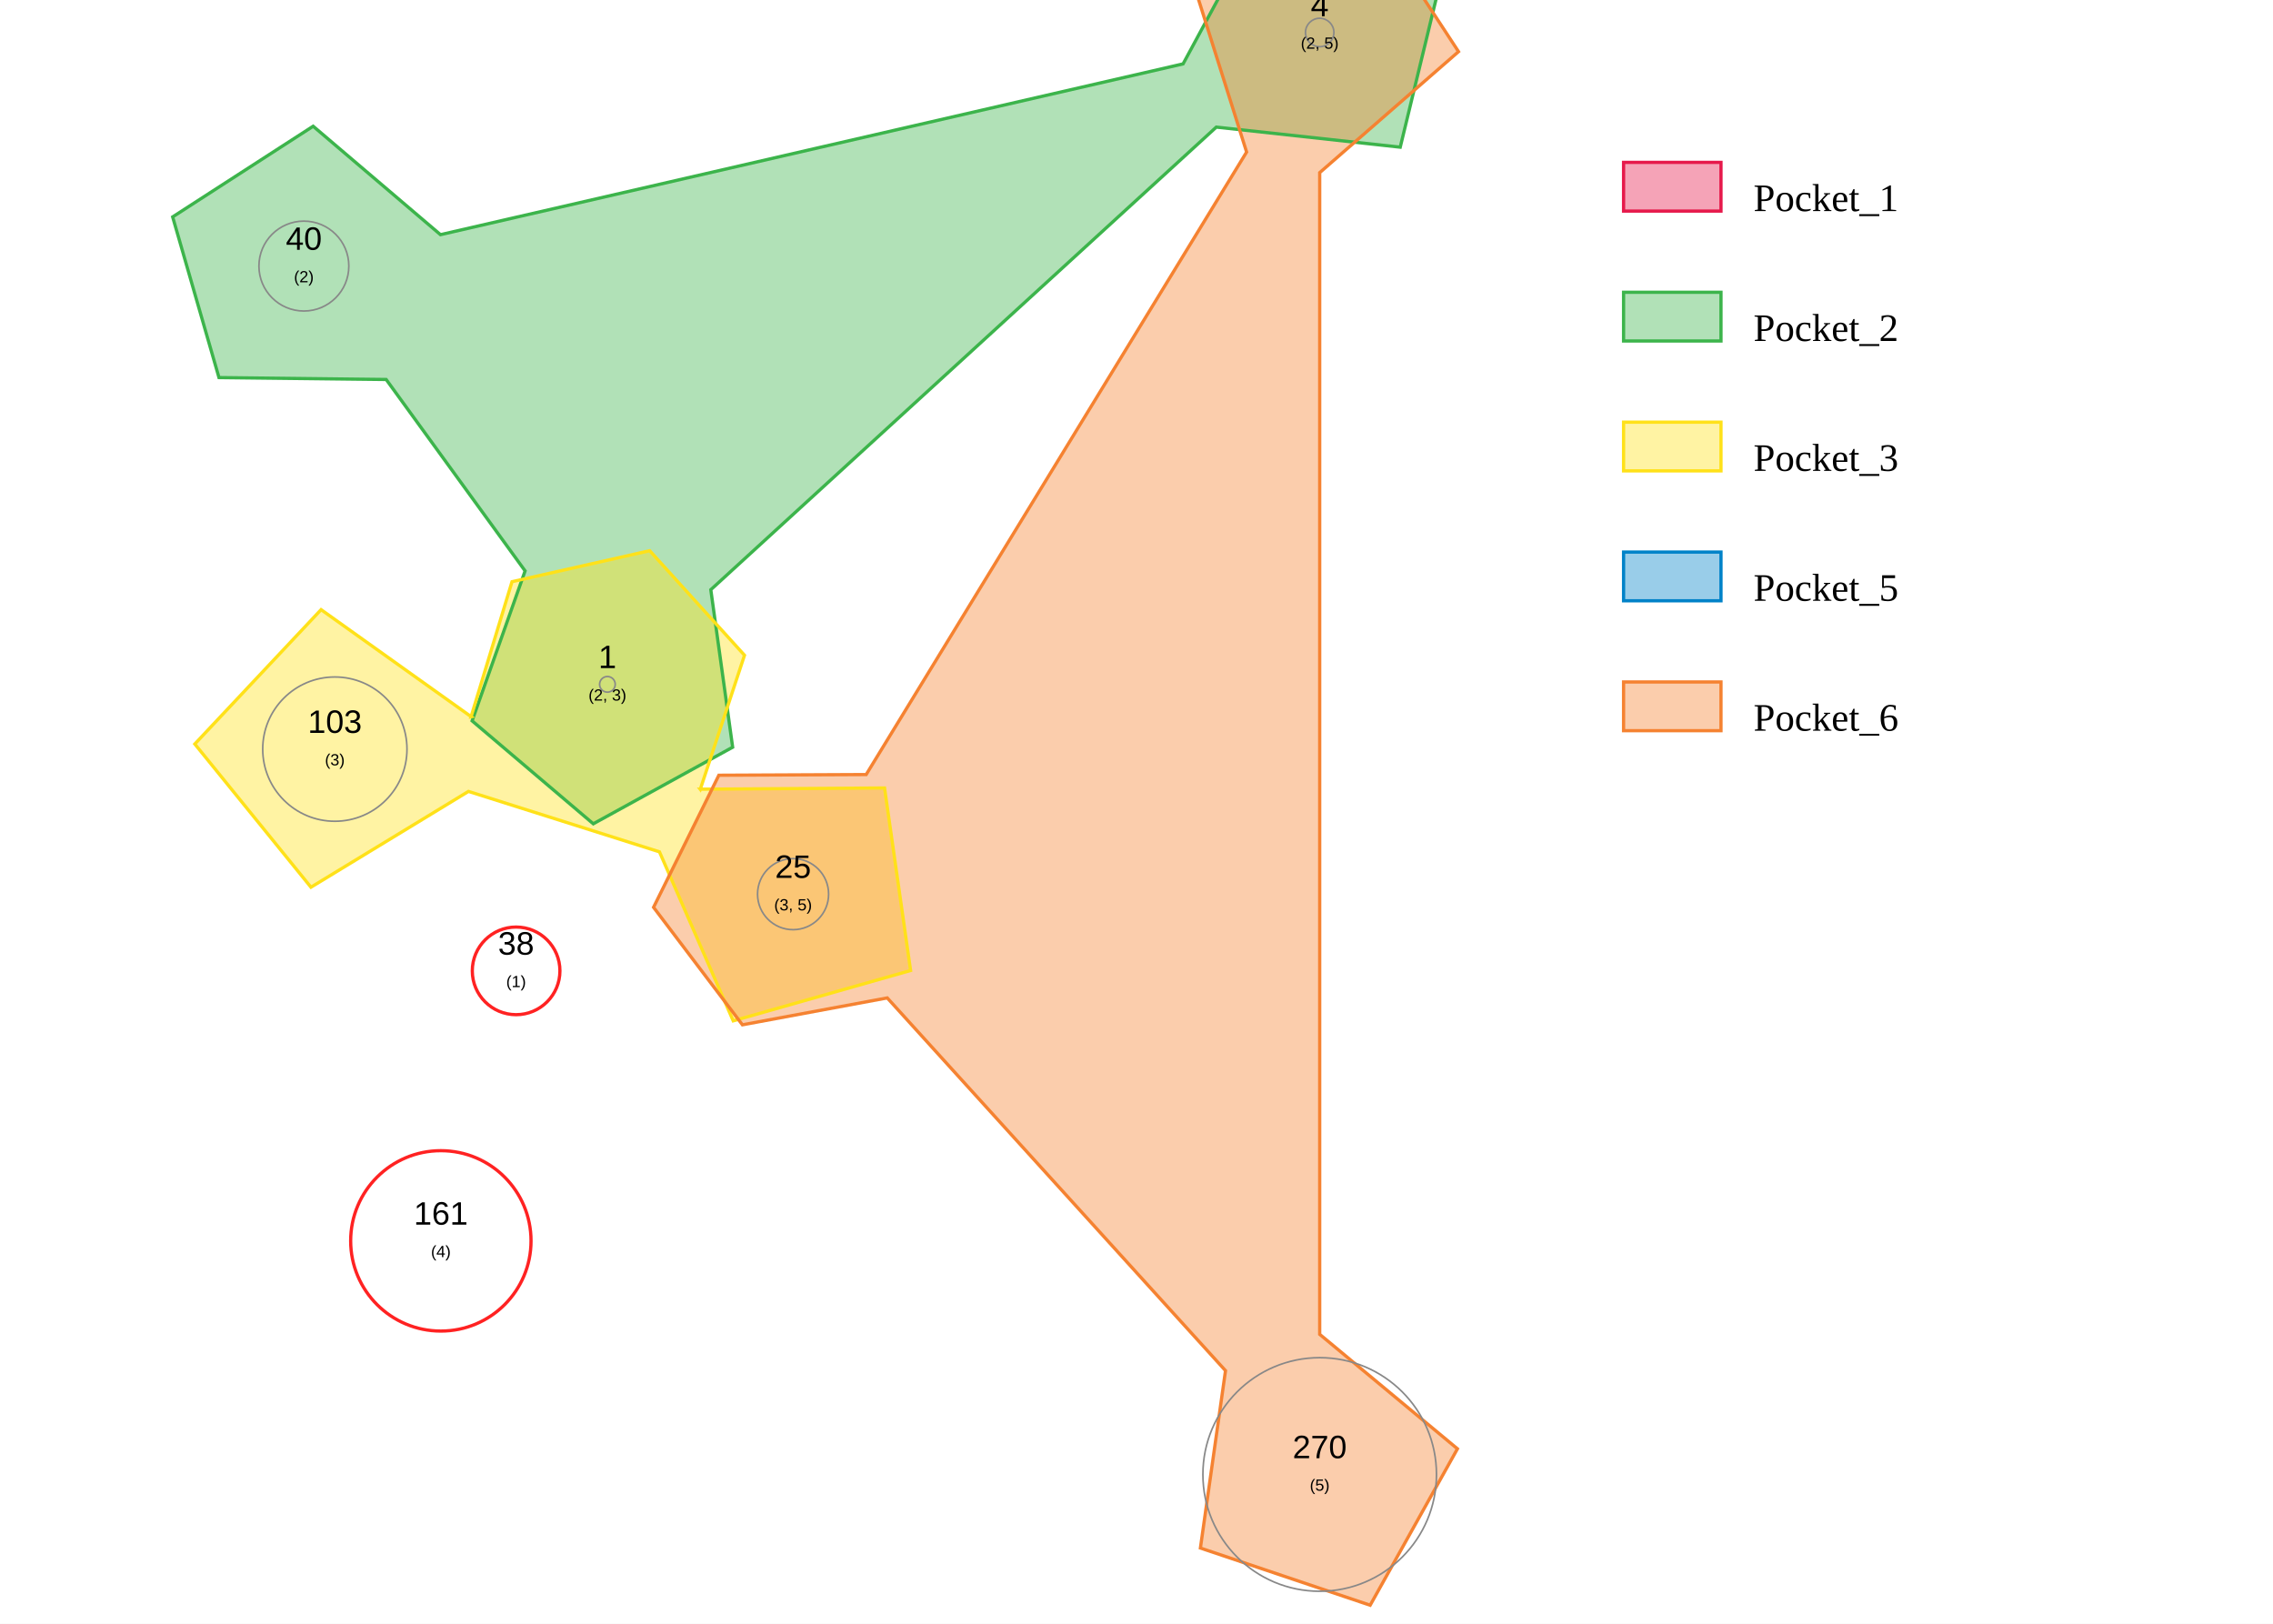
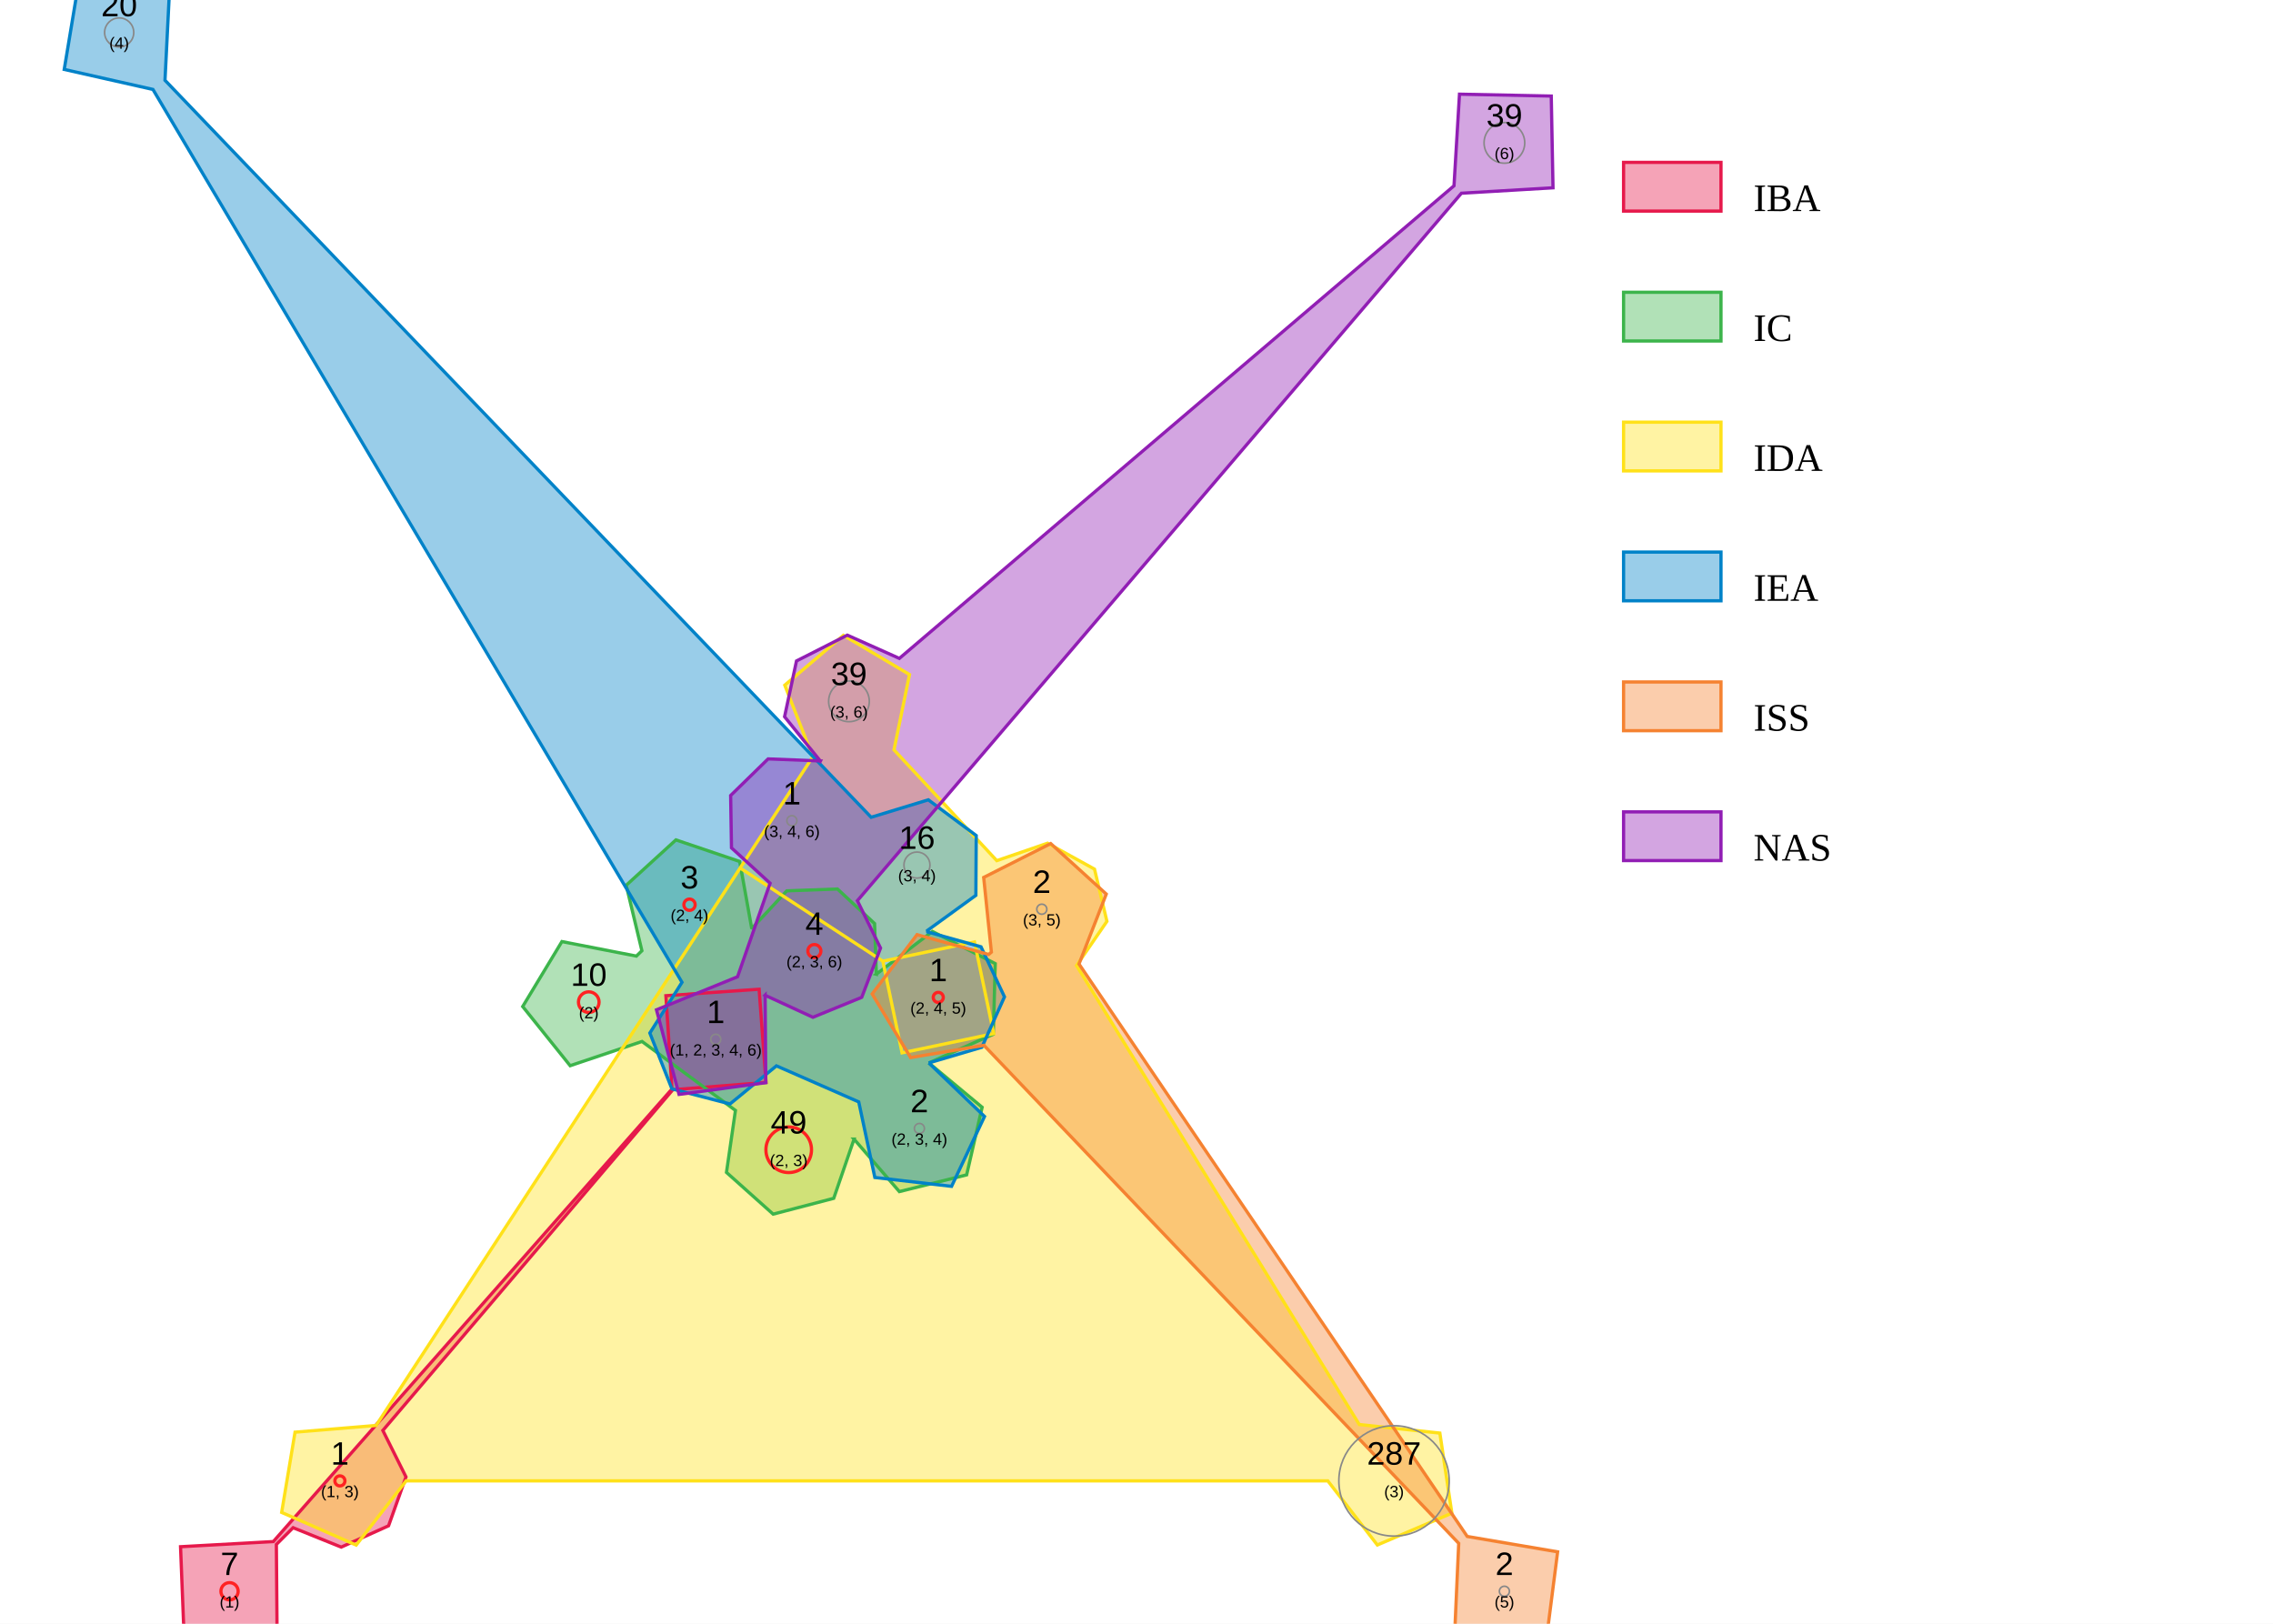
<svg xmlns="http://www.w3.org/2000/svg" xmlns:xlink="http://www.w3.org/1999/xlink" width="700" height="500">
  <defs>
    <style type="text/css">
  .borderLine {
	   stroke: none;
	   fill-opacity: 0.4;
  }
  .outLine {
	   stroke-width: 1;
	   fill: none;
  }
  .circle {
	   stroke: #888888;
	   stroke-width: 0.5;
	   fill: none;
    pointer-events: all;
  }
  .spcircle {
	   stroke: #FF2222;
	   stroke-width: 1;
	   fill: none;
    pointer-events: all;
  }
  .tLabel {
	   font-family: Arial;
    pointer-events: none;
	   font-size: 14px;
	   text-anchor: middle;
	   alignment-baseline: central;
  }
  .nLabel {
	   font-family: Arial;
    pointer-events: none;
	   font-size: 10px;
	   text-anchor: middle;
	   alignment-baseline: central;
  }
  .belong {
	   font-family: Arial;
    pointer-events: none;
	   font-size: 5px;
	   text-anchor: middle;
	   alignment-baseline: central;
  }
  .p0{
    stroke: none;
    fill: #e6194b;
  }
  .q0{
    fill: none;
    stroke: #e6194b;
  }
  .p1{
    stroke: none;
    fill: #3cb44b;
  }
  .q1{
    fill: none;
    stroke: #3cb44b;
  }
  .p2{
    stroke: none;
    fill: #ffe119;
  }
  .q2{
    fill: none;
    stroke: #ffe119;
  }
  .p3{
    stroke: none;
    fill: #0082c8;
  }
  .q3{
    fill: none;
    stroke: #0082c8;
  }
  .p4{
    stroke: none;
    fill: #f58231;
  }
  .q4{
    fill: none;
    stroke: #f58231;
  }
+   .p5{
+     stroke: none;
+     fill: #911eb4;
+   }
+   .q5{
+     fill: none;
+     stroke: #911eb4;
+   }

</style>
    <symbol id="bl0">
-       <path d="M 158.94 298.96 Z" />
+       <path d="M 84.17 474.70 L 55.60 476.28 L 56.73 504.87 L 85.34 504.19 L 85.11 475.58 L 90.26 470.43 L 105.09 476.40 L 119.66 469.84 L 125.03 454.79 L 117.90 440.48 L 207.21 335.56 L 235.90 333.31 L 233.78 304.61 L 205.07 306.61 L 206.95 335.33 Z" />
    </symbol>
    <symbol id="bl1">
-       <path d="M 135.65 72.26 L 96.44 38.87 L 53.17 66.79 L 67.44 116.27 L 118.93 116.86 L 161.71 175.80 L 145.39 221.97 L 182.71 253.67 L 225.63 230.09 L 218.90 181.59 L 374.58 39.14 L 431.22 45.32 L 444.63 -10.07 L 391.42 -30.47 L 364.35 19.67 Z" />
+       <path d="M 195.98 294.41 L 173.05 289.94 L 160.97 309.94 L 175.59 328.16 L 197.72 320.70 L 226.49 341.93 L 223.73 361.02 L 238.10 373.87 L 256.76 369.00 L 263.02 350.77 L 263.01 350.77 L 276.97 366.93 L 297.69 361.78 L 302.46 340.96 L 286.05 327.31 L 286.04 327.31 L 305.90 318.46 L 306.50 296.73 L 287.15 286.82 L 269.85 299.99 L 269.89 300.00 L 269.34 284.39 L 257.91 273.75 L 242.30 274.32 L 231.67 285.76 L 231.46 285.68 L 227.80 265.28 L 208.16 258.63 L 192.85 272.60 L 197.68 292.76 Z" />
    </symbol>
    <symbol id="bl2">
-       <path d="M 145.11 220.70 L 98.88 187.73 L 59.99 229.10 L 95.76 273.20 L 144.27 243.70 L 203.09 262.31 L 225.80 314.35 L 280.43 298.85 L 272.41 242.64 L 215.63 243.01 L 215.66 243.05 L 229.28 201.77 L 200.08 169.58 L 157.68 179.12 L 145.07 220.71 Z" />
+       <path d="M 115.83 438.94 L 90.86 441.01 L 86.74 465.72 L 109.69 475.78 L 125.07 456.01 L 408.92 456.01 L 424.17 475.75 L 447.12 465.95 L 443.42 441.29 L 418.61 438.65 L 331.54 297.33 L 340.89 283.71 L 337.07 267.63 L 322.60 259.65 L 306.97 265.02 L 275.32 230.91 L 280.10 207.72 L 259.73 195.64 L 241.68 210.98 L 250.30 233.04 L 227.94 267.28 L 271.88 295.98 L 300.10 290.05 L 306.03 318.28 L 277.80 324.20 L 271.88 295.98 L 227.94 267.28 Z" />
    </symbol>
    <symbol id="bl3">
-       <path d="M 135.77 382.10 Z" />
+       <path d="M 50.81 24.72 L 52.21 -3.24 L 24.37 -6.24 L 19.78 21.38 L 47.10 27.54 L 210.03 302.48 L 200.13 318.10 L 206.92 335.30 L 224.82 339.94 L 239.11 328.21 L 264.46 339.31 L 269.42 362.58 L 293.05 365.31 L 303.19 343.80 L 286.05 327.31 L 286.04 327.31 L 302.37 322.49 L 309.34 306.96 L 302.11 291.55 L 285.71 286.99 L 285.63 286.51 L 300.53 275.70 L 300.64 257.29 L 285.89 246.29 L 268.28 251.66 Z" />
    </symbol>
    <symbol id="bl4">
-       <path d="M 266.75 238.51 L 221.38 238.72 L 201.27 279.39 L 228.64 315.57 L 273.24 307.29 L 377.41 422.07 L 369.68 476.69 L 421.96 494.30 L 448.84 446.13 L 406.42 410.88 L 406.42 53.16 L 449.17 15.90 L 418.11 -31.55 L 366.86 -7.26 L 383.91 46.82 Z" />
+       <path d="M 304.48 293.91 L 282.41 287.81 L 268.59 306.07 L 280.44 325.66 L 303.02 321.89 L 449.23 475.24 L 447.97 503.45 L 476.10 505.87 L 479.69 477.86 L 451.85 473.12 L 332.29 296.85 L 340.69 275.31 L 323.58 259.76 L 302.94 270.19 L 305.31 293.19 Z" />
+     </symbol>
+     <symbol id="bl5">
+       <path d="M 227.14 300.77 L 202.17 310.95 L 209.12 337.00 L 235.84 333.39 L 235.63 306.43 L 235.60 306.46 L 250.35 313.25 L 265.38 307.11 L 271.17 291.94 L 264.04 277.35 L 450.06 59.50 L 478.27 57.83 L 477.73 29.58 L 449.47 29.00 L 447.78 57.21 L 276.97 202.74 L 260.94 195.58 L 245.29 203.53 L 241.62 220.70 L 252.65 234.36 L 252.67 234.32 L 236.55 233.69 L 225.01 244.96 L 225.27 261.08 L 237.16 271.98 Z" />
    </symbol>
  </defs>
  <rect width="700" height="500" style="fill:#fff;stroke-width:0" />
  <use class="p0 borderLine" xlink:href="#bl0" />
  <use class="p1 borderLine" xlink:href="#bl1" />
  <use class="p2 borderLine" xlink:href="#bl2" />
  <use class="p3 borderLine" xlink:href="#bl3" />
  <use class="p4 borderLine" xlink:href="#bl4" />
+   <use class="p5 borderLine" xlink:href="#bl5" />
  <use class="q0 outLine" xlink:href="#bl0" />
  <use class="q1 outLine" xlink:href="#bl1" />
  <use class="q2 outLine" xlink:href="#bl2" />
  <use class="q3 outLine" xlink:href="#bl3" />
  <use class="q4 outLine" xlink:href="#bl4" />
-   <circle class="spcircle" cx="158.944" cy="298.959" r="13.493" />
-   <text class="tLabel" x="158.94" y="278.96" />
-   <text class="nLabel" x="158.94" y="293.96">38</text>
-   <text class="belong" x="158.94" y="303.96">(1)</text>
-   <circle class="circle" cx="93.584" cy="81.931" r="13.843" />
-   <text class="tLabel" x="93.58" y="61.93" />
-   <text class="nLabel" x="93.58" y="76.93">40</text>
-   <text class="belong" x="93.58" y="86.93">(2)</text>
-   <circle class="circle" cx="187.059" cy="210.728" r="2.409" />
-   <text class="tLabel" x="187.06" y="190.73" />
-   <text class="nLabel" x="187.06" y="205.73">1</text>
-   <text class="belong" x="187.06" y="215.73">(2, 3)</text>
-   <circle class="circle" cx="406.416" cy="10" r="4.378" />
-   <text class="tLabel" x="406.42" y="-10.00" />
-   <text class="nLabel" x="406.42" y="5.00">4</text>
-   <text class="belong" x="406.42" y="15.00">(2, 5)</text>
-   <circle class="circle" cx="103.121" cy="230.678" r="22.214" />
-   <text class="tLabel" x="103.12" y="210.68" />
-   <text class="nLabel" x="103.12" y="225.68">103</text>
-   <text class="belong" x="103.12" y="235.68">(3)</text>
-   <circle class="circle" cx="244.239" cy="275.332" r="10.944" />
-   <text class="tLabel" x="244.24" y="255.33" />
-   <text class="nLabel" x="244.24" y="270.33">25</text>
-   <text class="belong" x="244.24" y="280.33">(3, 5)</text>
-   <circle class="spcircle" cx="135.765" cy="382.103" r="27.773" />
-   <text class="tLabel" x="135.77" y="362.10" />
-   <text class="nLabel" x="135.77" y="377.10">161</text>
-   <text class="belong" x="135.77" y="387.10">(4)</text>
-   <circle class="circle" cx="406.416" cy="454.034" r="35.966" />
-   <text class="tLabel" x="406.42" y="434.03" />
-   <text class="nLabel" x="406.42" y="449.03">270</text>
-   <text class="belong" x="406.42" y="459.03">(5)</text>
+   <use class="q5 outLine" xlink:href="#bl5" />
+   <circle class="spcircle" cx="70.69" cy="490" r="2.654" />
+   <text class="tLabel" x="70.69" y="470.00" />
+   <text class="nLabel" x="70.69" y="485.00">7</text>
+   <text class="belong" x="70.69" y="495.00">(1)</text>
+   <circle class="spcircle" cx="181.317" cy="308.585" r="3.172" />
+   <text class="tLabel" x="181.32" y="288.58" />
+   <text class="nLabel" x="181.32" y="303.58">10</text>
+   <text class="belong" x="181.32" y="313.58">(2)</text>
+   <circle class="spcircle" cx="242.892" cy="354.046" r="7.022" />
+   <text class="tLabel" x="242.89" y="334.05" />
+   <text class="nLabel" x="242.89" y="349.05">49</text>
+   <text class="belong" x="242.89" y="359.05">(2, 3)</text>
+   <circle class="circle" cx="283.139" cy="347.491" r="1.547" />
+   <text class="tLabel" x="283.14" y="327.49" />
+   <text class="nLabel" x="283.14" y="342.49">2</text>
+   <text class="belong" x="283.14" y="352.49">(2, 3, 4)</text>
+   <circle class="spcircle" cx="212.344" cy="278.588" r="1.738" />
+   <text class="tLabel" x="212.34" y="258.59" />
+   <text class="nLabel" x="212.34" y="273.59">3</text>
+   <text class="belong" x="212.34" y="283.59">(2, 4)</text>
+   <circle class="spcircle" cx="288.952" cy="307.128" r="1.547" />
+   <text class="tLabel" x="288.95" y="287.13" />
+   <text class="nLabel" x="288.95" y="302.13">1</text>
+   <text class="belong" x="288.95" y="312.13">(2, 4, 5)</text>
+   <circle class="spcircle" cx="250.793" cy="292.859" r="2.006" />
+   <text class="tLabel" x="250.79" y="272.86" />
+   <text class="nLabel" x="250.79" y="287.86">4</text>
+   <text class="belong" x="250.79" y="297.86">(2, 3, 6)</text>
+   <circle class="circle" cx="429.31" cy="456.012" r="16.994" />
+   <text class="tLabel" x="429.31" y="436.01" />
+   <text class="nLabel" x="429.31" y="451.01">287</text>
+   <text class="belong" x="429.31" y="461.01">(3)</text>
+   <circle class="spcircle" cx="104.678" cy="456.012" r="1.547" />
+   <text class="tLabel" x="104.68" y="436.01" />
+   <text class="nLabel" x="104.68" y="451.01">1</text>
+   <text class="belong" x="104.68" y="461.01">(1, 3)</text>
+   <circle class="circle" cx="282.388" cy="266.38" r="4.013" />
+   <text class="tLabel" x="282.39" y="246.38" />
+   <text class="nLabel" x="282.39" y="261.38">16</text>
+   <text class="belong" x="282.39" y="271.38">(3, 4)</text>
+   <circle class="circle" cx="243.869" cy="252.721" r="1.547" />
+   <text class="tLabel" x="243.87" y="232.72" />
+   <text class="nLabel" x="243.87" y="247.72">1</text>
+   <text class="belong" x="243.87" y="257.72">(3, 4, 6)</text>
+   <circle class="circle" cx="320.839" cy="279.972" r="1.547" />
+   <text class="tLabel" x="320.84" y="259.97" />
+   <text class="nLabel" x="320.84" y="274.97">2</text>
+   <text class="belong" x="320.84" y="284.97">(3, 5)</text>
+   <circle class="circle" cx="261.451" cy="215.963" r="6.265" />
+   <text class="tLabel" x="261.45" y="195.96" />
+   <text class="nLabel" x="261.45" y="210.96">39</text>
+   <text class="belong" x="261.45" y="220.96">(3, 6)</text>
+   <circle class="circle" cx="36.701" cy="10" r="4.486" />
+   <text class="tLabel" x="36.70" y="-10.00" />
+   <text class="nLabel" x="36.70" y="5.00">20</text>
+   <text class="belong" x="36.70" y="15.00">(4)</text>
+   <circle class="circle" cx="463.299" cy="490" r="1.547" />
+   <text class="tLabel" x="463.30" y="470.00" />
+   <text class="nLabel" x="463.30" y="485.00">2</text>
+   <text class="belong" x="463.30" y="495.00">(5)</text>
+   <circle class="circle" cx="463.299" cy="43.989" r="6.265" />
+   <text class="tLabel" x="463.30" y="23.99" />
+   <text class="nLabel" x="463.30" y="38.99">39</text>
+   <text class="belong" x="463.30" y="48.99">(6)</text>
+   <circle class="circle" cx="220.431" cy="320.028" r="1.547" />
+   <text class="tLabel" x="220.43" y="300.03" />
+   <text class="nLabel" x="220.43" y="315.03">1</text>
+   <text class="belong" x="220.43" y="325.03">(1, 2, 3, 4, 6)</text>
  <rect class="p0 borderLine" x="500.00" y="50.00" width="30.00" height="15.00" />
  <rect class="q0" x="500.00" y="50.00" width="30.00" height="15.00" />
-   <text class="legend" x="540.00" y="65.00">Pocket_1</text>
+   <text class="legend" x="540.00" y="65.00">IBA</text>
  <rect class="p1 borderLine" x="500.00" y="90.00" width="30.00" height="15.00" />
  <rect class="q1" x="500.00" y="90.00" width="30.00" height="15.00" />
-   <text class="legend" x="540.00" y="105.00">Pocket_2</text>
+   <text class="legend" x="540.00" y="105.00">IC</text>
  <rect class="p2 borderLine" x="500.00" y="130.00" width="30.00" height="15.00" />
  <rect class="q2" x="500.00" y="130.00" width="30.00" height="15.00" />
-   <text class="legend" x="540.00" y="145.00">Pocket_3</text>
+   <text class="legend" x="540.00" y="145.00">IDA</text>
  <rect class="p3 borderLine" x="500.00" y="170.00" width="30.00" height="15.00" />
  <rect class="q3" x="500.00" y="170.00" width="30.00" height="15.00" />
-   <text class="legend" x="540.00" y="185.00">Pocket_5</text>
+   <text class="legend" x="540.00" y="185.00">IEA</text>
  <rect class="p4 borderLine" x="500.00" y="210.00" width="30.00" height="15.00" />
  <rect class="q4" x="500.00" y="210.00" width="30.00" height="15.00" />
-   <text class="legend" x="540.00" y="225.00">Pocket_6</text>
+   <text class="legend" x="540.00" y="225.00">ISS</text>
+   <rect class="p5 borderLine" x="500.00" y="250.00" width="30.00" height="15.00" />
+   <rect class="q5" x="500.00" y="250.00" width="30.00" height="15.00" />
+   <text class="legend" x="540.00" y="265.00">NAS</text>
</svg>
